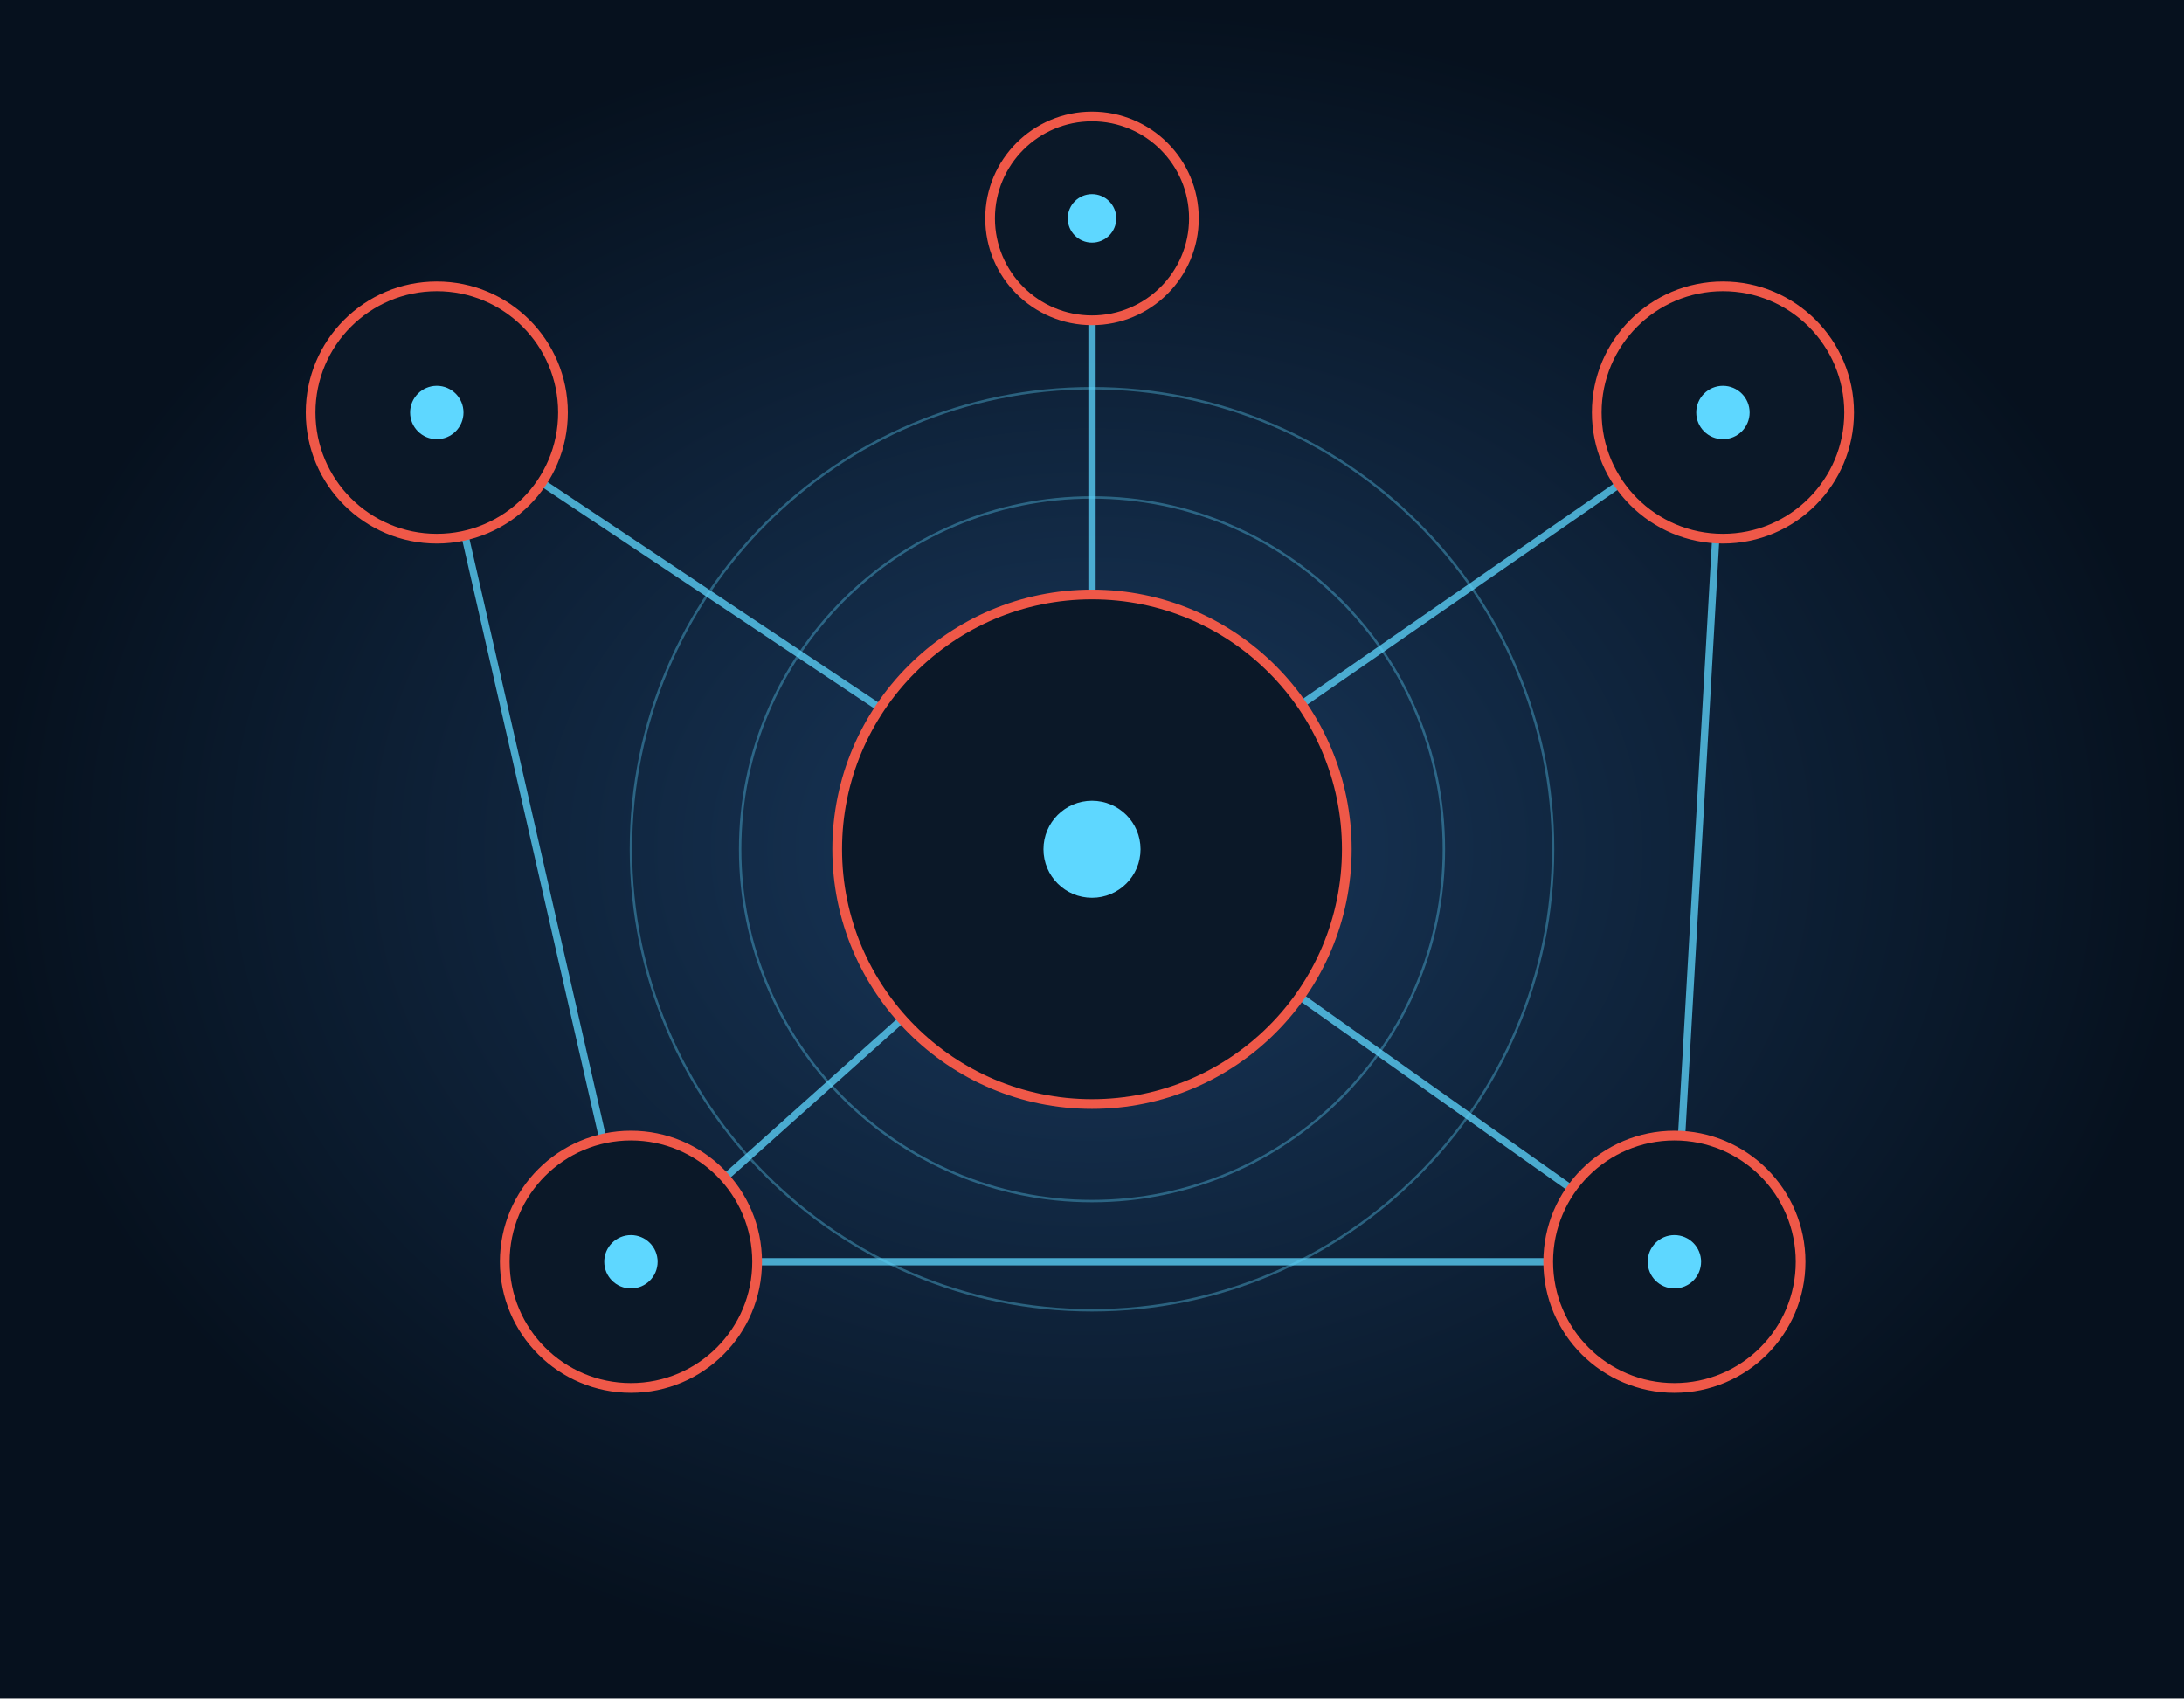
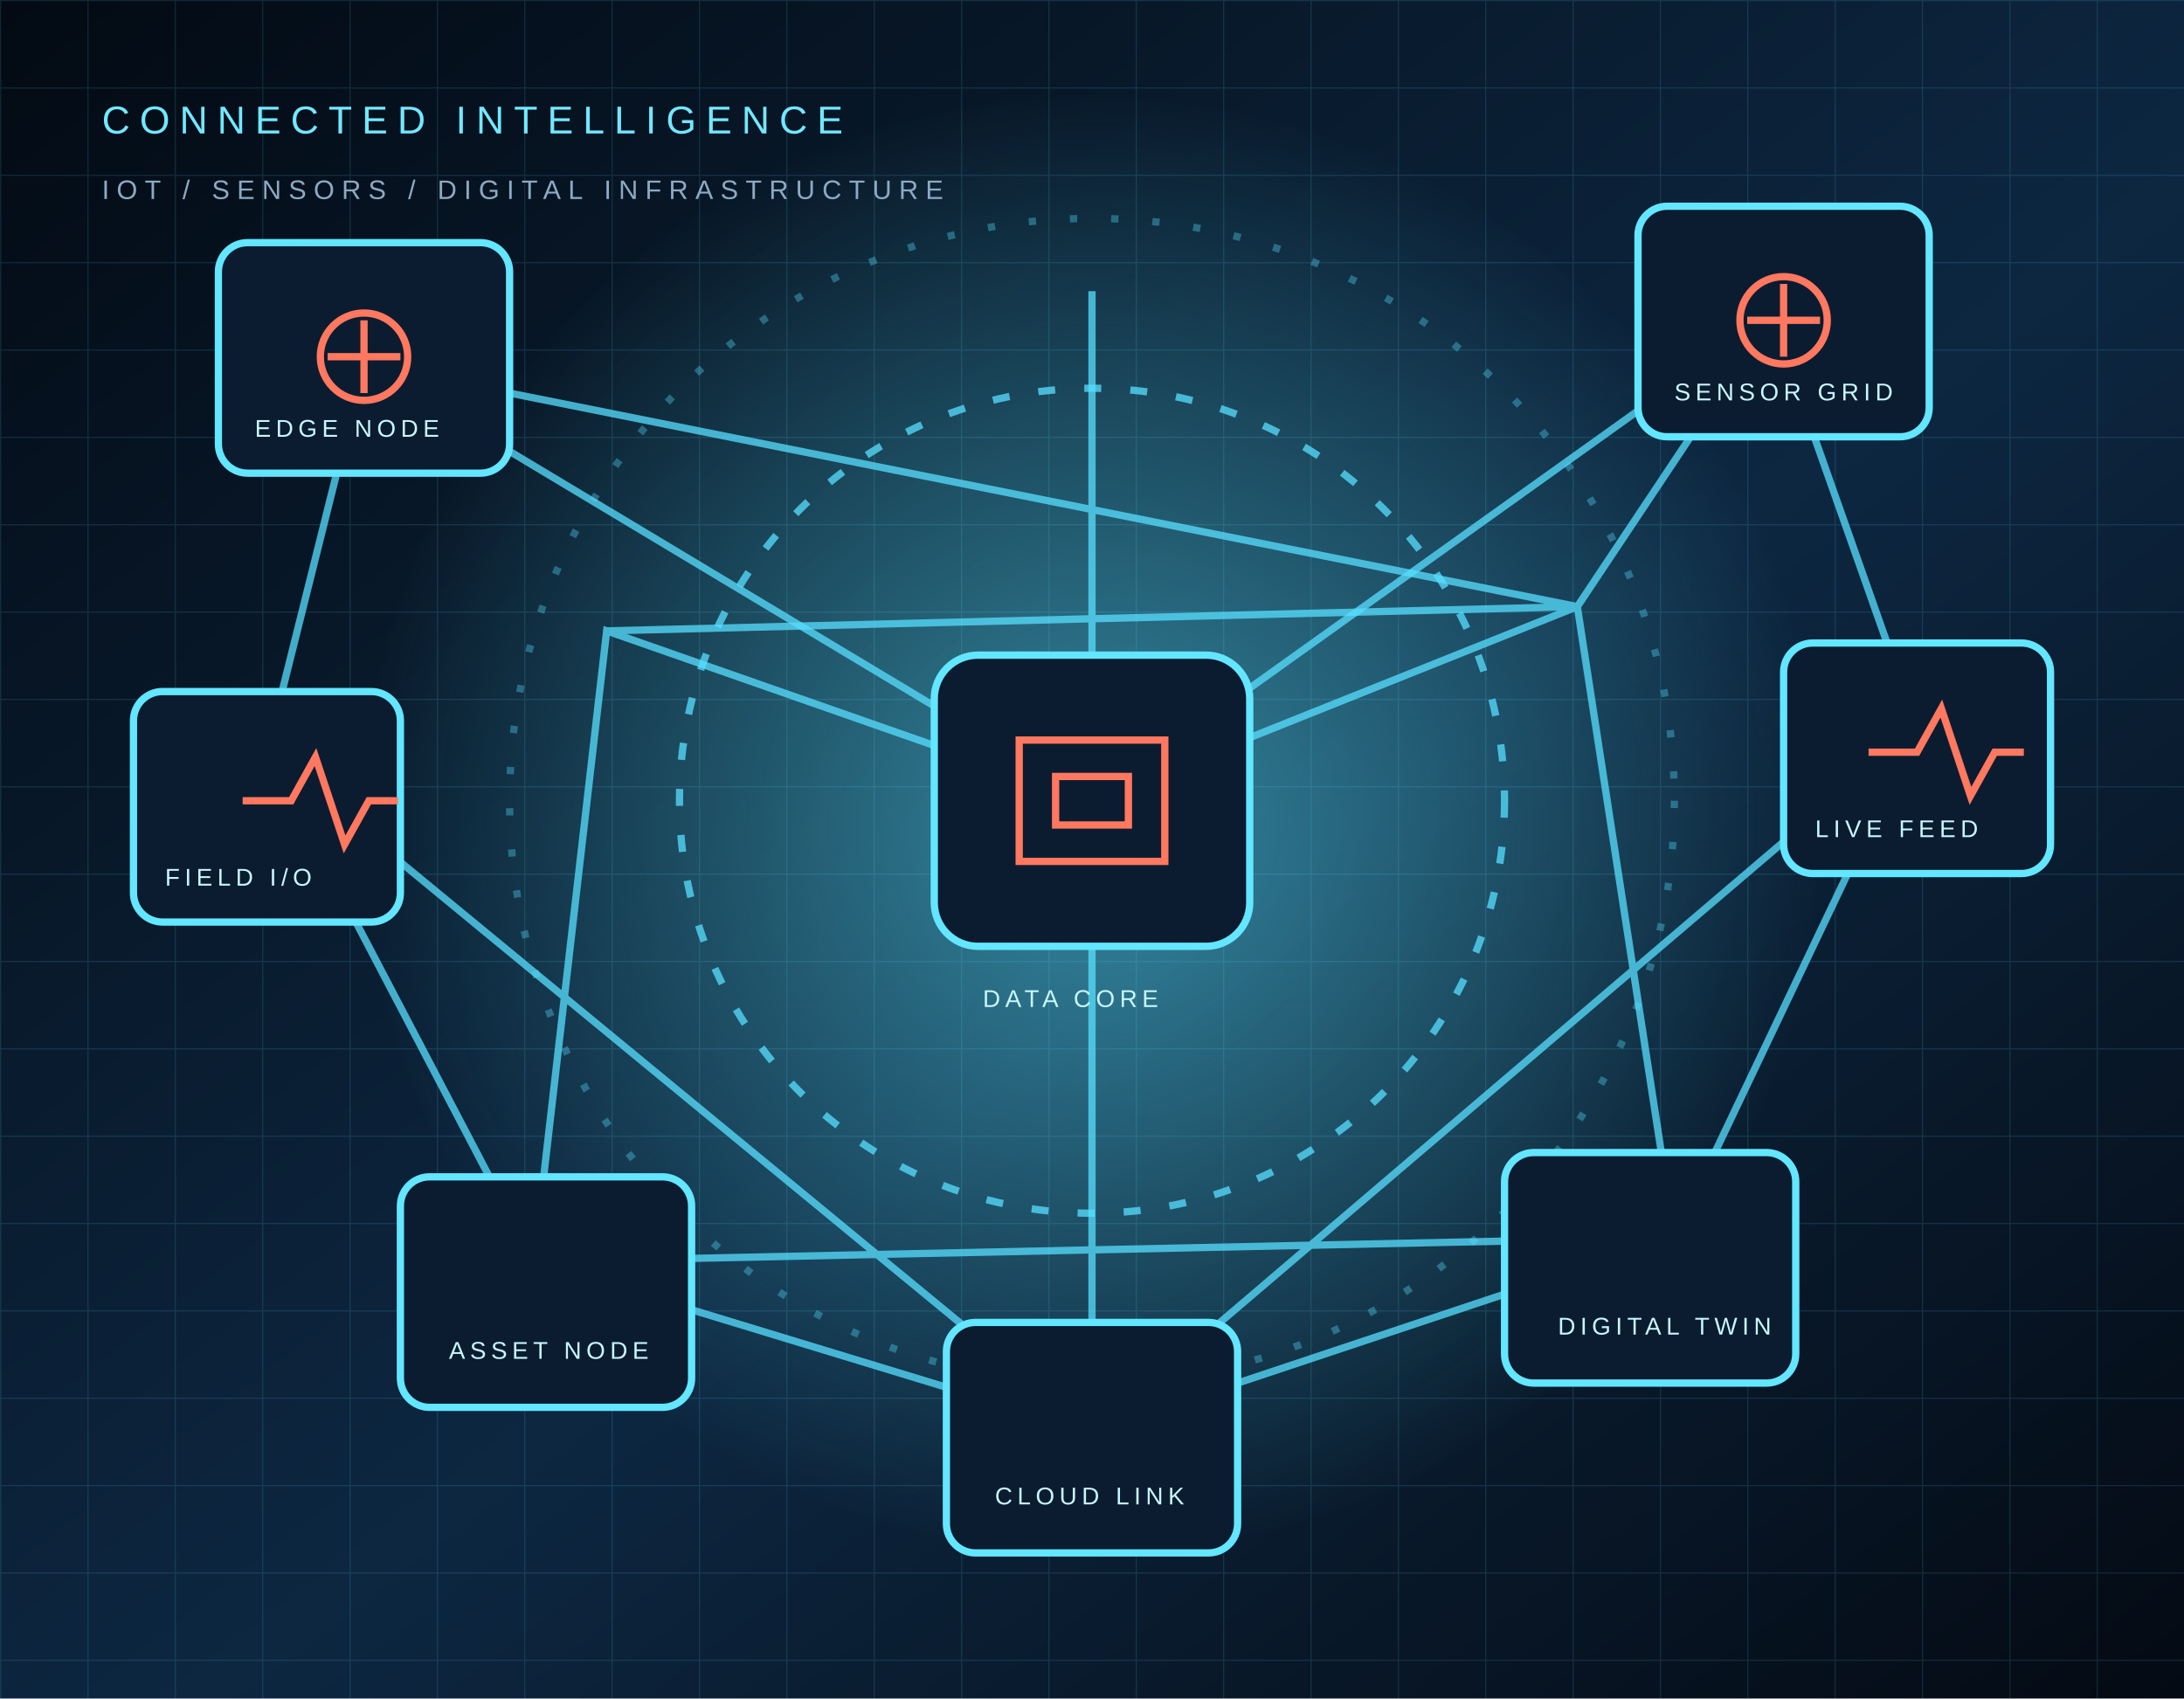
<svg xmlns="http://www.w3.org/2000/svg" viewBox="0 0 900 700">
  <defs>
-     <radialGradient id="b">
-       <stop stop-color="#19385c" />
-       <stop offset="1" stop-color="#06111e" />
+     <linearGradient id="bg" x2="1" y2="1">
+       <stop stop-color="#030a13" />
+       <stop offset=".55" stop-color="#0d2741" />
+       <stop offset="1" stop-color="#040a13" />
+     </linearGradient>
+     <radialGradient id="core">
+       <stop stop-color="#5ceaff" stop-opacity=".5" />
+       <stop offset="1" stop-color="#5ceaff" stop-opacity="0" />
    </radialGradient>
+     <pattern id="grid" width="36" height="36" patternUnits="userSpaceOnUse">
+       <path d="M36 0H0V36" fill="none" stroke="#60e4ff" stroke-opacity=".13" />
+     </pattern>
  </defs>
-   <rect width="900" height="700" fill="url(#b)" />
-   <g fill="none" stroke="#5ed7ff" stroke-width="3" opacity=".75">
-     <path d="M450 350L180 170M450 350L260 520M450 350L710 170M450 350L690 520M450 350L450 90" />
-     <path d="M180 170l80 350M710 170L690 520M260 520L690 520" />
+   <rect width="900" height="700" fill="url(#bg)" />
+   <rect width="900" height="700" fill="url(#grid)" />
+   <circle cx="450" cy="340" r="300" fill="url(#core)" />
+   <g fill="none" stroke="#57dfff" stroke-width="3" stroke-opacity=".75">
+     <path d="M450 330L150 150L110 310L220 520L450 590L690 510L790 300L730 130L450 330" />
+     <path d="M450 330L250 260L220 520M450 330L650 250L690 510M450 330L450 120V590M150 150L650 250L730 130M110 310L450 590L790 300M250 260L650 250M220 520L690 510" />
+     <circle cx="450" cy="330" r="170" stroke-dasharray="7 12" />
+     <circle cx="450" cy="330" r="240" stroke-opacity=".35" stroke-dasharray="3 14" />
  </g>
-   <g fill="#0b1828" stroke="#ef5848" stroke-width="4">
-     <circle cx="450" cy="350" r="105" />
-     <circle cx="180" cy="170" r="52" />
-     <circle cx="260" cy="520" r="52" />
-     <circle cx="710" cy="170" r="52" />
-     <circle cx="690" cy="520" r="52" />
-     <circle cx="450" cy="90" r="42" />
+   <g fill="#0b1c30" stroke="#63e6ff" stroke-width="3">
+     <rect x="385" y="270" width="130" height="120" rx="18" />
+     <rect x="90" y="100" width="120" height="95" rx="12" />
+     <rect x="675" y="85" width="120" height="95" rx="12" />
+     <rect x="55" y="285" width="110" height="95" rx="12" />
+     <rect x="735" y="265" width="110" height="95" rx="12" />
+     <rect x="165" y="485" width="120" height="95" rx="12" />
+     <rect x="620" y="475" width="120" height="95" rx="12" />
+     <rect x="390" y="545" width="120" height="95" rx="12" />
  </g>
-   <g fill="#5ed7ff">
-     <circle cx="450" cy="350" r="20" />
-     <circle cx="180" cy="170" r="11" />
-     <circle cx="260" cy="520" r="11" />
-     <circle cx="710" cy="170" r="11" />
-     <circle cx="690" cy="520" r="11" />
-     <circle cx="450" cy="90" r="10" />
+   <g fill="none" stroke="#ff785f" stroke-width="3">
+     <path d="M420 305H480V355H420ZM435 320H465V340H435Z" />
+     <circle cx="150" cy="147" r="18" />
+     <path d="M135 147H165M150 132V162" />
+     <circle cx="735" cy="132" r="18" />
+     <path d="M720 132H750M735 117V147" />
+     <path d="M100 330h20l10-18 12 36 10-18h12M770 310h20l10-18 12 36 10-18h12" />
  </g>
-   <g fill="none" stroke="#5ed7ff" opacity=".35">
-     <circle cx="450" cy="350" r="145" />
-     <circle cx="450" cy="350" r="190" />
+   <g fill="#c7f7ff" font-family="Arial,sans-serif" font-size="10" letter-spacing="2">
+     <text x="105" y="180">EDGE NODE</text>
+     <text x="690" y="165">SENSOR GRID</text>
+     <text x="405" y="415">DATA CORE</text>
+     <text x="68" y="365">FIELD I/O</text>
+     <text x="748" y="345">LIVE FEED</text>
+     <text x="185" y="560">ASSET NODE</text>
+     <text x="642" y="550">DIGITAL TWIN</text>
+     <text x="410" y="620">CLOUD LINK</text>
  </g>
+   <text x="42" y="55" fill="#72e8ff" font-family="Arial,sans-serif" font-size="16" letter-spacing="4">CONNECTED INTELLIGENCE</text>
+   <text x="42" y="82" fill="#8caac3" font-family="Arial,sans-serif" font-size="11" letter-spacing="3">IOT / SENSORS / DIGITAL INFRASTRUCTURE</text>
</svg>
